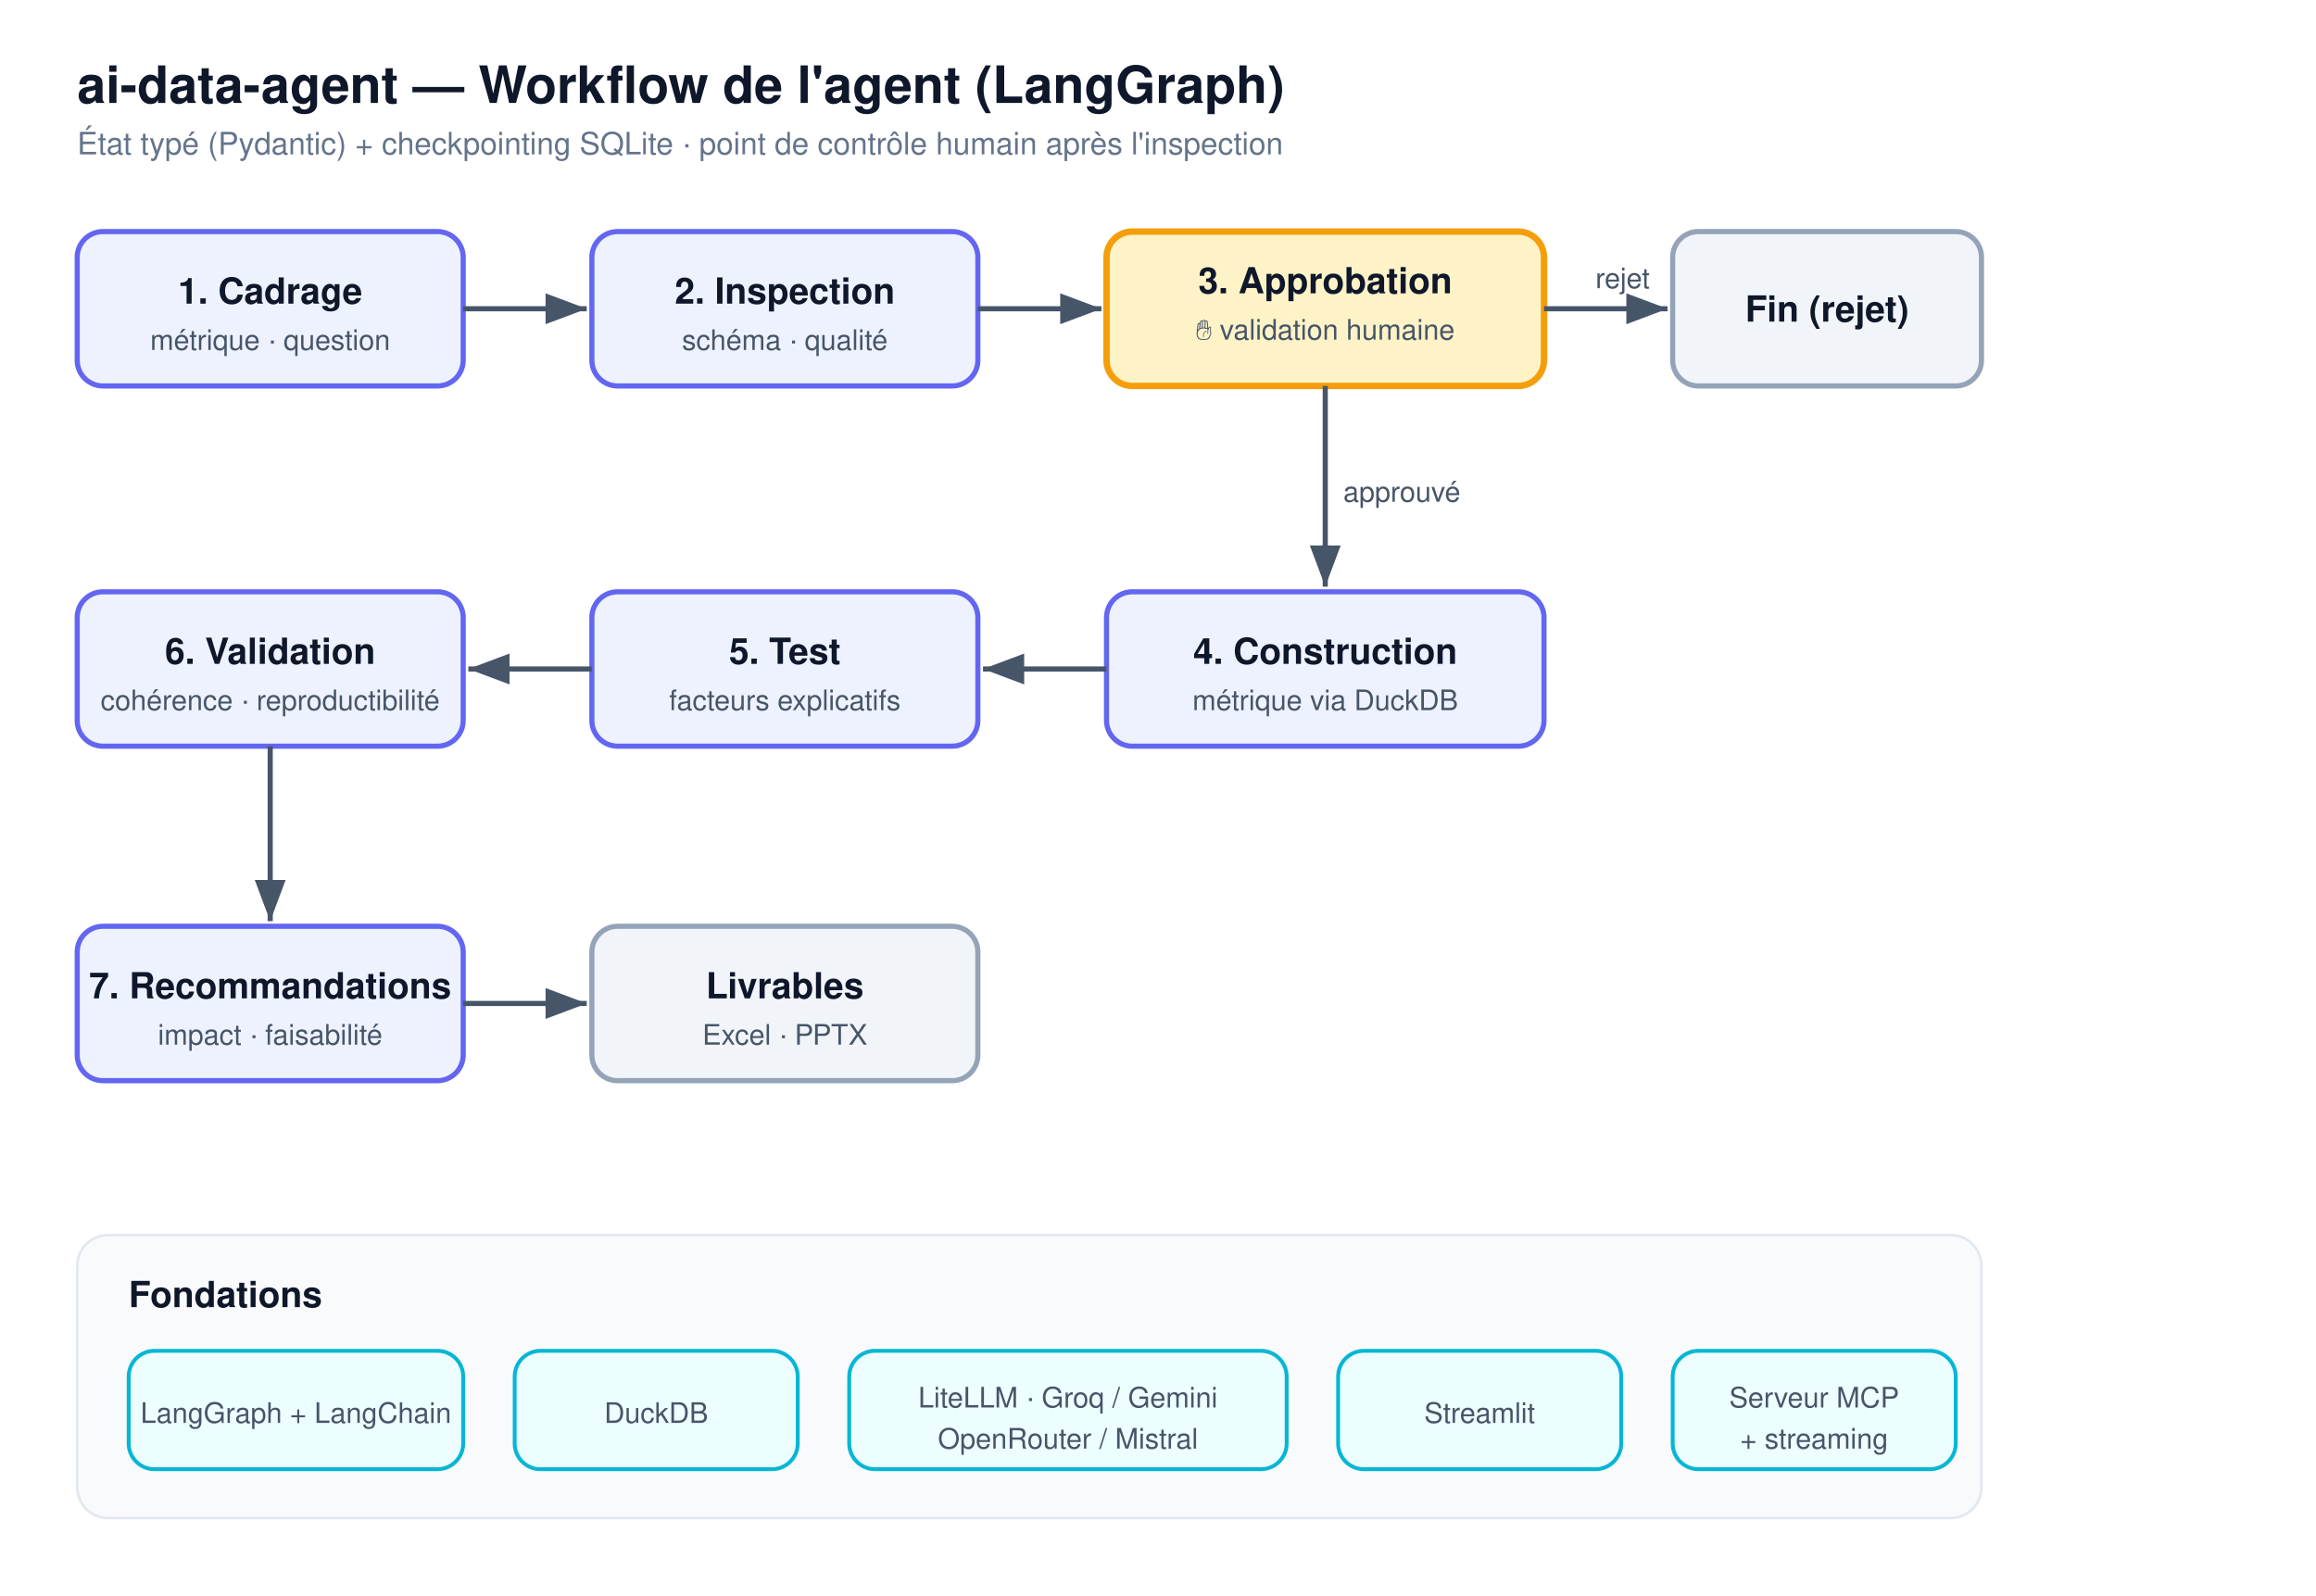
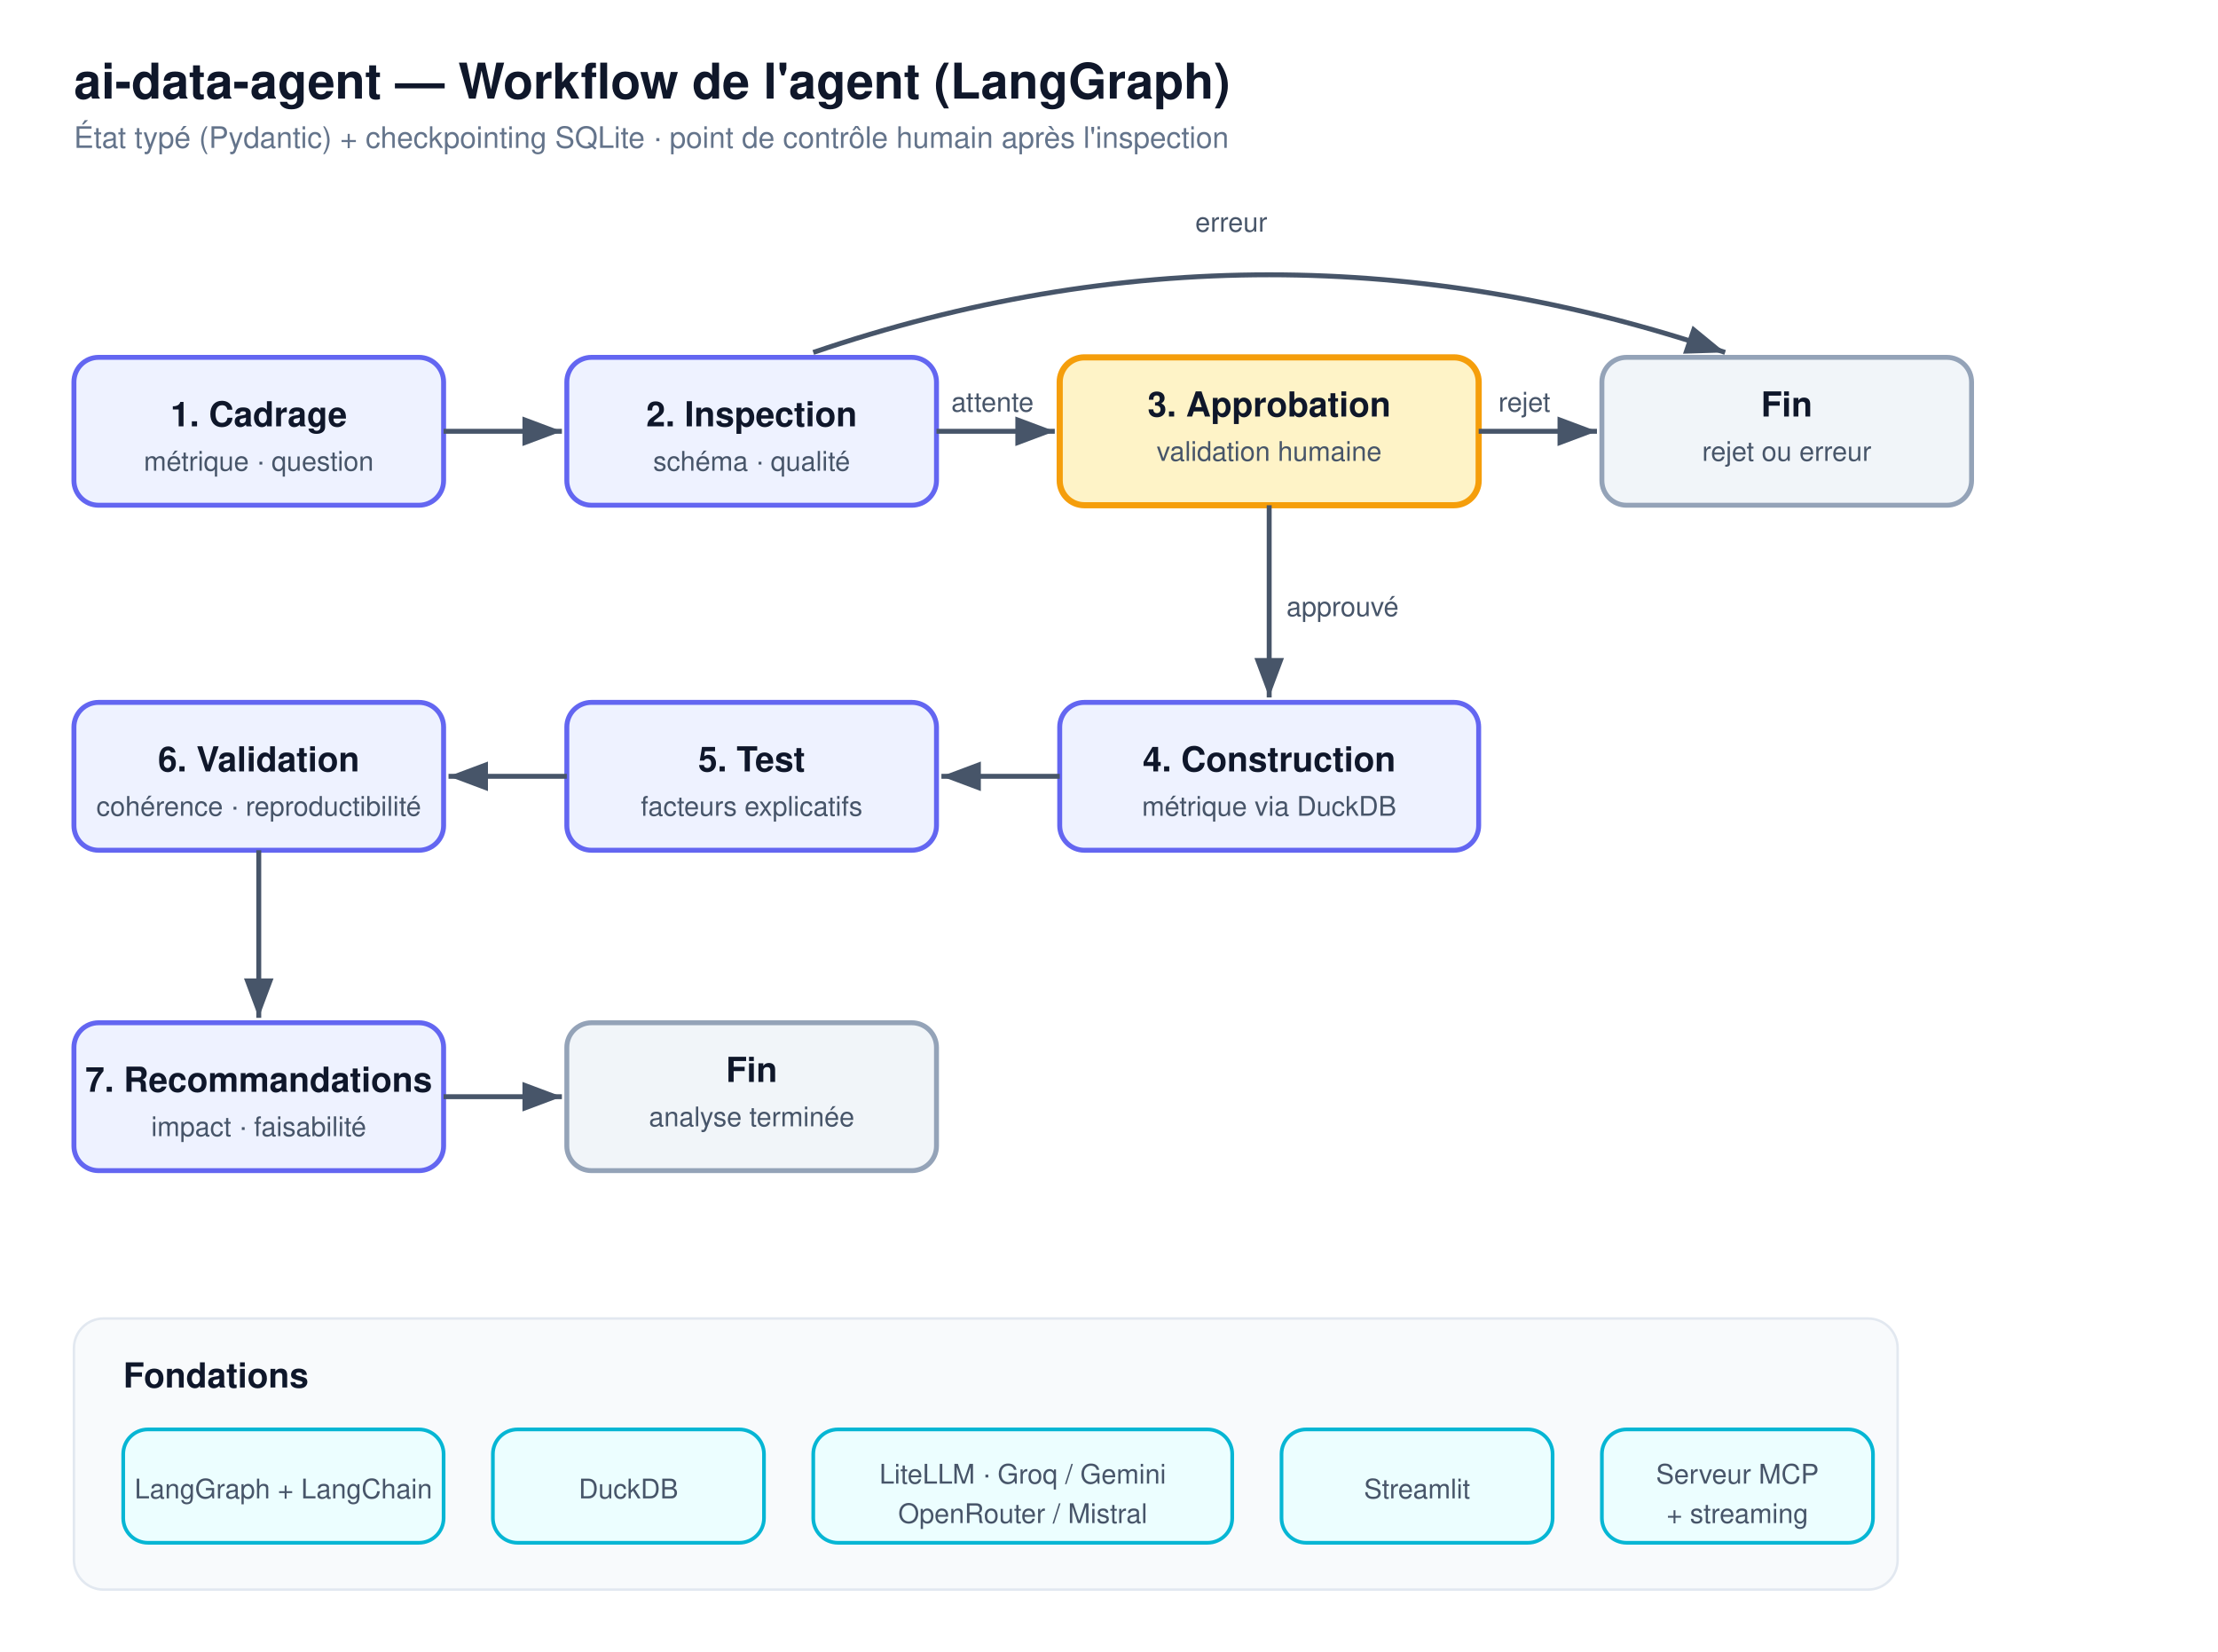
- <svg xmlns="http://www.w3.org/2000/svg" viewBox="0 0 900 620" font-family="Segoe UI, Helvetica, Arial, sans-serif">
+ <svg xmlns="http://www.w3.org/2000/svg" viewBox="0 0 900 670" font-family="Segoe UI, Helvetica, Arial, sans-serif">
  <defs>
    <marker id="arrow" markerWidth="10" markerHeight="10" refX="8" refY="3" orient="auto" markerUnits="strokeWidth">
      <path d="M0,0 L8,3 L0,6 Z" fill="#475569" />
    </marker>
    <style>
      .node { rx: 10; ry: 10; }
      .lbl { font-size: 14px; font-weight: 600; fill: #0f172a; }
      .sub { font-size: 11px; fill: #475569; }
      .edge { stroke: #475569; stroke-width: 2; fill: none; }
      .step { fill: #eef2ff; stroke: #6366f1; stroke-width: 2; }
      .human { fill: #fef3c7; stroke: #f59e0b; stroke-width: 2.5; }
      .term { fill: #f1f5f9; stroke: #94a3b8; stroke-width: 2; }
      .stack { fill: #ecfeff; stroke: #06b6d4; stroke-width: 1.5; }
      .title { font-size: 20px; font-weight: 700; fill: #0f172a; }
      .caption { font-size: 12px; fill: #64748b; }
    </style>
  </defs>
  <text x="30" y="40" class="title">ai-data-agent — Workflow de l'agent (LangGraph)</text>
  <text x="30" y="60" class="caption">État typé (Pydantic) + checkpointing SQLite · point de contrôle humain après l'inspection</text>
-   <rect class="node step" x="30" y="90" width="150" height="60" />
-   <text x="105" y="118" text-anchor="middle" class="lbl">1. Cadrage</text>
-   <text x="105" y="136" text-anchor="middle" class="sub">métrique · question</text>
-   <rect class="node step" x="230" y="90" width="150" height="60" />
-   <text x="305" y="118" text-anchor="middle" class="lbl">2. Inspection</text>
-   <text x="305" y="136" text-anchor="middle" class="sub">schéma · qualité</text>
-   <rect class="node human" x="430" y="90" width="170" height="60" />
-   <text x="515" y="114" text-anchor="middle" class="lbl">3. Approbation</text>
-   <text x="515" y="132" text-anchor="middle" class="sub">✋ validation humaine</text>
-   <rect class="node term" x="650" y="90" width="120" height="60" />
-   <text x="710" y="125" text-anchor="middle" class="lbl">Fin (rejet)</text>
-   <rect class="node step" x="430" y="230" width="170" height="60" />
-   <text x="515" y="258" text-anchor="middle" class="lbl">4. Construction</text>
-   <text x="515" y="276" text-anchor="middle" class="sub">métrique via DuckDB</text>
-   <rect class="node step" x="230" y="230" width="150" height="60" />
-   <text x="305" y="258" text-anchor="middle" class="lbl">5. Test</text>
-   <text x="305" y="276" text-anchor="middle" class="sub">facteurs explicatifs</text>
-   <rect class="node step" x="30" y="230" width="150" height="60" />
-   <text x="105" y="258" text-anchor="middle" class="lbl">6. Validation</text>
-   <text x="105" y="276" text-anchor="middle" class="sub">cohérence · reproductibilité</text>
-   <rect class="node step" x="30" y="360" width="150" height="60" />
-   <text x="105" y="388" text-anchor="middle" class="lbl">7. Recommandations</text>
-   <text x="105" y="406" text-anchor="middle" class="sub">impact · faisabilité</text>
-   <rect class="node term" x="230" y="360" width="150" height="60" />
-   <text x="305" y="388" text-anchor="middle" class="lbl">Livrables</text>
-   <text x="305" y="406" text-anchor="middle" class="sub">Excel · PPTX</text>
-   <path class="edge" d="M180,120 L228,120" marker-end="url(#arrow)" />
-   <path class="edge" d="M380,120 L428,120" marker-end="url(#arrow)" />
-   <path class="edge" d="M600,120 L648,120" marker-end="url(#arrow)" />
-   <text x="620" y="112" class="sub">rejet</text>
-   <path class="edge" d="M515,150 L515,228" marker-end="url(#arrow)" />
-   <text x="522" y="195" class="sub">approuvé</text>
-   <path class="edge" d="M430,260 L382,260" marker-end="url(#arrow)" />
-   <path class="edge" d="M230,260 L182,260" marker-end="url(#arrow)" />
-   <path class="edge" d="M105,290 L105,358" marker-end="url(#arrow)" />
-   <path class="edge" d="M180,390 L228,390" marker-end="url(#arrow)" />
-   <rect x="30" y="480" width="740" height="110" rx="12" fill="#f8fafc" stroke="#e2e8f0" />
-   <text x="50" y="508" class="lbl">Fondations</text>
-   <rect class="node stack" x="50" y="525" width="130" height="46" />
-   <text x="115" y="553" text-anchor="middle" class="sub">LangGraph + LangChain</text>
-   <rect class="node stack" x="200" y="525" width="110" height="46" />
-   <text x="255" y="553" text-anchor="middle" class="sub">DuckDB</text>
-   <rect class="node stack" x="330" y="525" width="170" height="46" />
-   <text x="415" y="547" text-anchor="middle" class="sub">LiteLLM · Groq / Gemini</text>
-   <text x="415" y="563" text-anchor="middle" class="sub">OpenRouter / Mistral</text>
-   <rect class="node stack" x="520" y="525" width="110" height="46" />
-   <text x="575" y="553" text-anchor="middle" class="sub">Streamlit</text>
-   <rect class="node stack" x="650" y="525" width="110" height="46" />
-   <text x="705" y="547" text-anchor="middle" class="sub">Serveur MCP</text>
-   <text x="705" y="563" text-anchor="middle" class="sub">+ streaming</text>
+   <rect class="node step" x="30" y="145" width="150" height="60" />
+   <text x="105" y="173" text-anchor="middle" class="lbl">1. Cadrage</text>
+   <text x="105" y="191" text-anchor="middle" class="sub">métrique · question</text>
+   <rect class="node step" x="230" y="145" width="150" height="60" />
+   <text x="305" y="173" text-anchor="middle" class="lbl">2. Inspection</text>
+   <text x="305" y="191" text-anchor="middle" class="sub">schéma · qualité</text>
+   <rect class="node human" x="430" y="145" width="170" height="60" />
+   <text x="515" y="169" text-anchor="middle" class="lbl">3. Approbation</text>
+   <text x="515" y="187" text-anchor="middle" class="sub">validation humaine</text>
+   <rect class="node term" x="650" y="145" width="150" height="60" />
+   <text x="725" y="169" text-anchor="middle" class="lbl">Fin</text>
+   <text x="725" y="187" text-anchor="middle" class="sub">rejet ou erreur</text>
+   <rect class="node step" x="430" y="285" width="170" height="60" />
+   <text x="515" y="313" text-anchor="middle" class="lbl">4. Construction</text>
+   <text x="515" y="331" text-anchor="middle" class="sub">métrique via DuckDB</text>
+   <rect class="node step" x="230" y="285" width="150" height="60" />
+   <text x="305" y="313" text-anchor="middle" class="lbl">5. Test</text>
+   <text x="305" y="331" text-anchor="middle" class="sub">facteurs explicatifs</text>
+   <rect class="node step" x="30" y="285" width="150" height="60" />
+   <text x="105" y="313" text-anchor="middle" class="lbl">6. Validation</text>
+   <text x="105" y="331" text-anchor="middle" class="sub">cohérence · reproductibilité</text>
+   <rect class="node step" x="30" y="415" width="150" height="60" />
+   <text x="105" y="443" text-anchor="middle" class="lbl">7. Recommandations</text>
+   <text x="105" y="461" text-anchor="middle" class="sub">impact · faisabilité</text>
+   <rect class="node term" x="230" y="415" width="150" height="60" />
+   <text x="305" y="439" text-anchor="middle" class="lbl">Fin</text>
+   <text x="305" y="457" text-anchor="middle" class="sub">analyse terminée</text>
+   <path class="edge" d="M180,175 L228,175" marker-end="url(#arrow)" />
+   <path class="edge" d="M380,175 L428,175" marker-end="url(#arrow)" />
+   <text x="386" y="167" class="sub">attente</text>
+   <path class="edge" d="M600,175 L648,175" marker-end="url(#arrow)" />
+   <text x="608" y="167" class="sub">rejet</text>
+   <path class="edge" d="M330,143 Q 515,80 700,143" marker-end="url(#arrow)" />
+   <text x="485" y="94" class="sub">erreur</text>
+   <path class="edge" d="M515,205 L515,283" marker-end="url(#arrow)" />
+   <text x="522" y="250" class="sub">approuvé</text>
+   <path class="edge" d="M430,315 L382,315" marker-end="url(#arrow)" />
+   <path class="edge" d="M230,315 L182,315" marker-end="url(#arrow)" />
+   <path class="edge" d="M105,345 L105,413" marker-end="url(#arrow)" />
+   <path class="edge" d="M180,445 L228,445" marker-end="url(#arrow)" />
+   <rect x="30" y="535" width="740" height="110" rx="12" fill="#f8fafc" stroke="#e2e8f0" />
+   <text x="50" y="563" class="lbl">Fondations</text>
+   <rect class="node stack" x="50" y="580" width="130" height="46" />
+   <text x="115" y="608" text-anchor="middle" class="sub">LangGraph + LangChain</text>
+   <rect class="node stack" x="200" y="580" width="110" height="46" />
+   <text x="255" y="608" text-anchor="middle" class="sub">DuckDB</text>
+   <rect class="node stack" x="330" y="580" width="170" height="46" />
+   <text x="415" y="602" text-anchor="middle" class="sub">LiteLLM · Groq / Gemini</text>
+   <text x="415" y="618" text-anchor="middle" class="sub">OpenRouter / Mistral</text>
+   <rect class="node stack" x="520" y="580" width="110" height="46" />
+   <text x="575" y="608" text-anchor="middle" class="sub">Streamlit</text>
+   <rect class="node stack" x="650" y="580" width="110" height="46" />
+   <text x="705" y="602" text-anchor="middle" class="sub">Serveur MCP</text>
+   <text x="705" y="618" text-anchor="middle" class="sub">+ streaming</text>
</svg>
